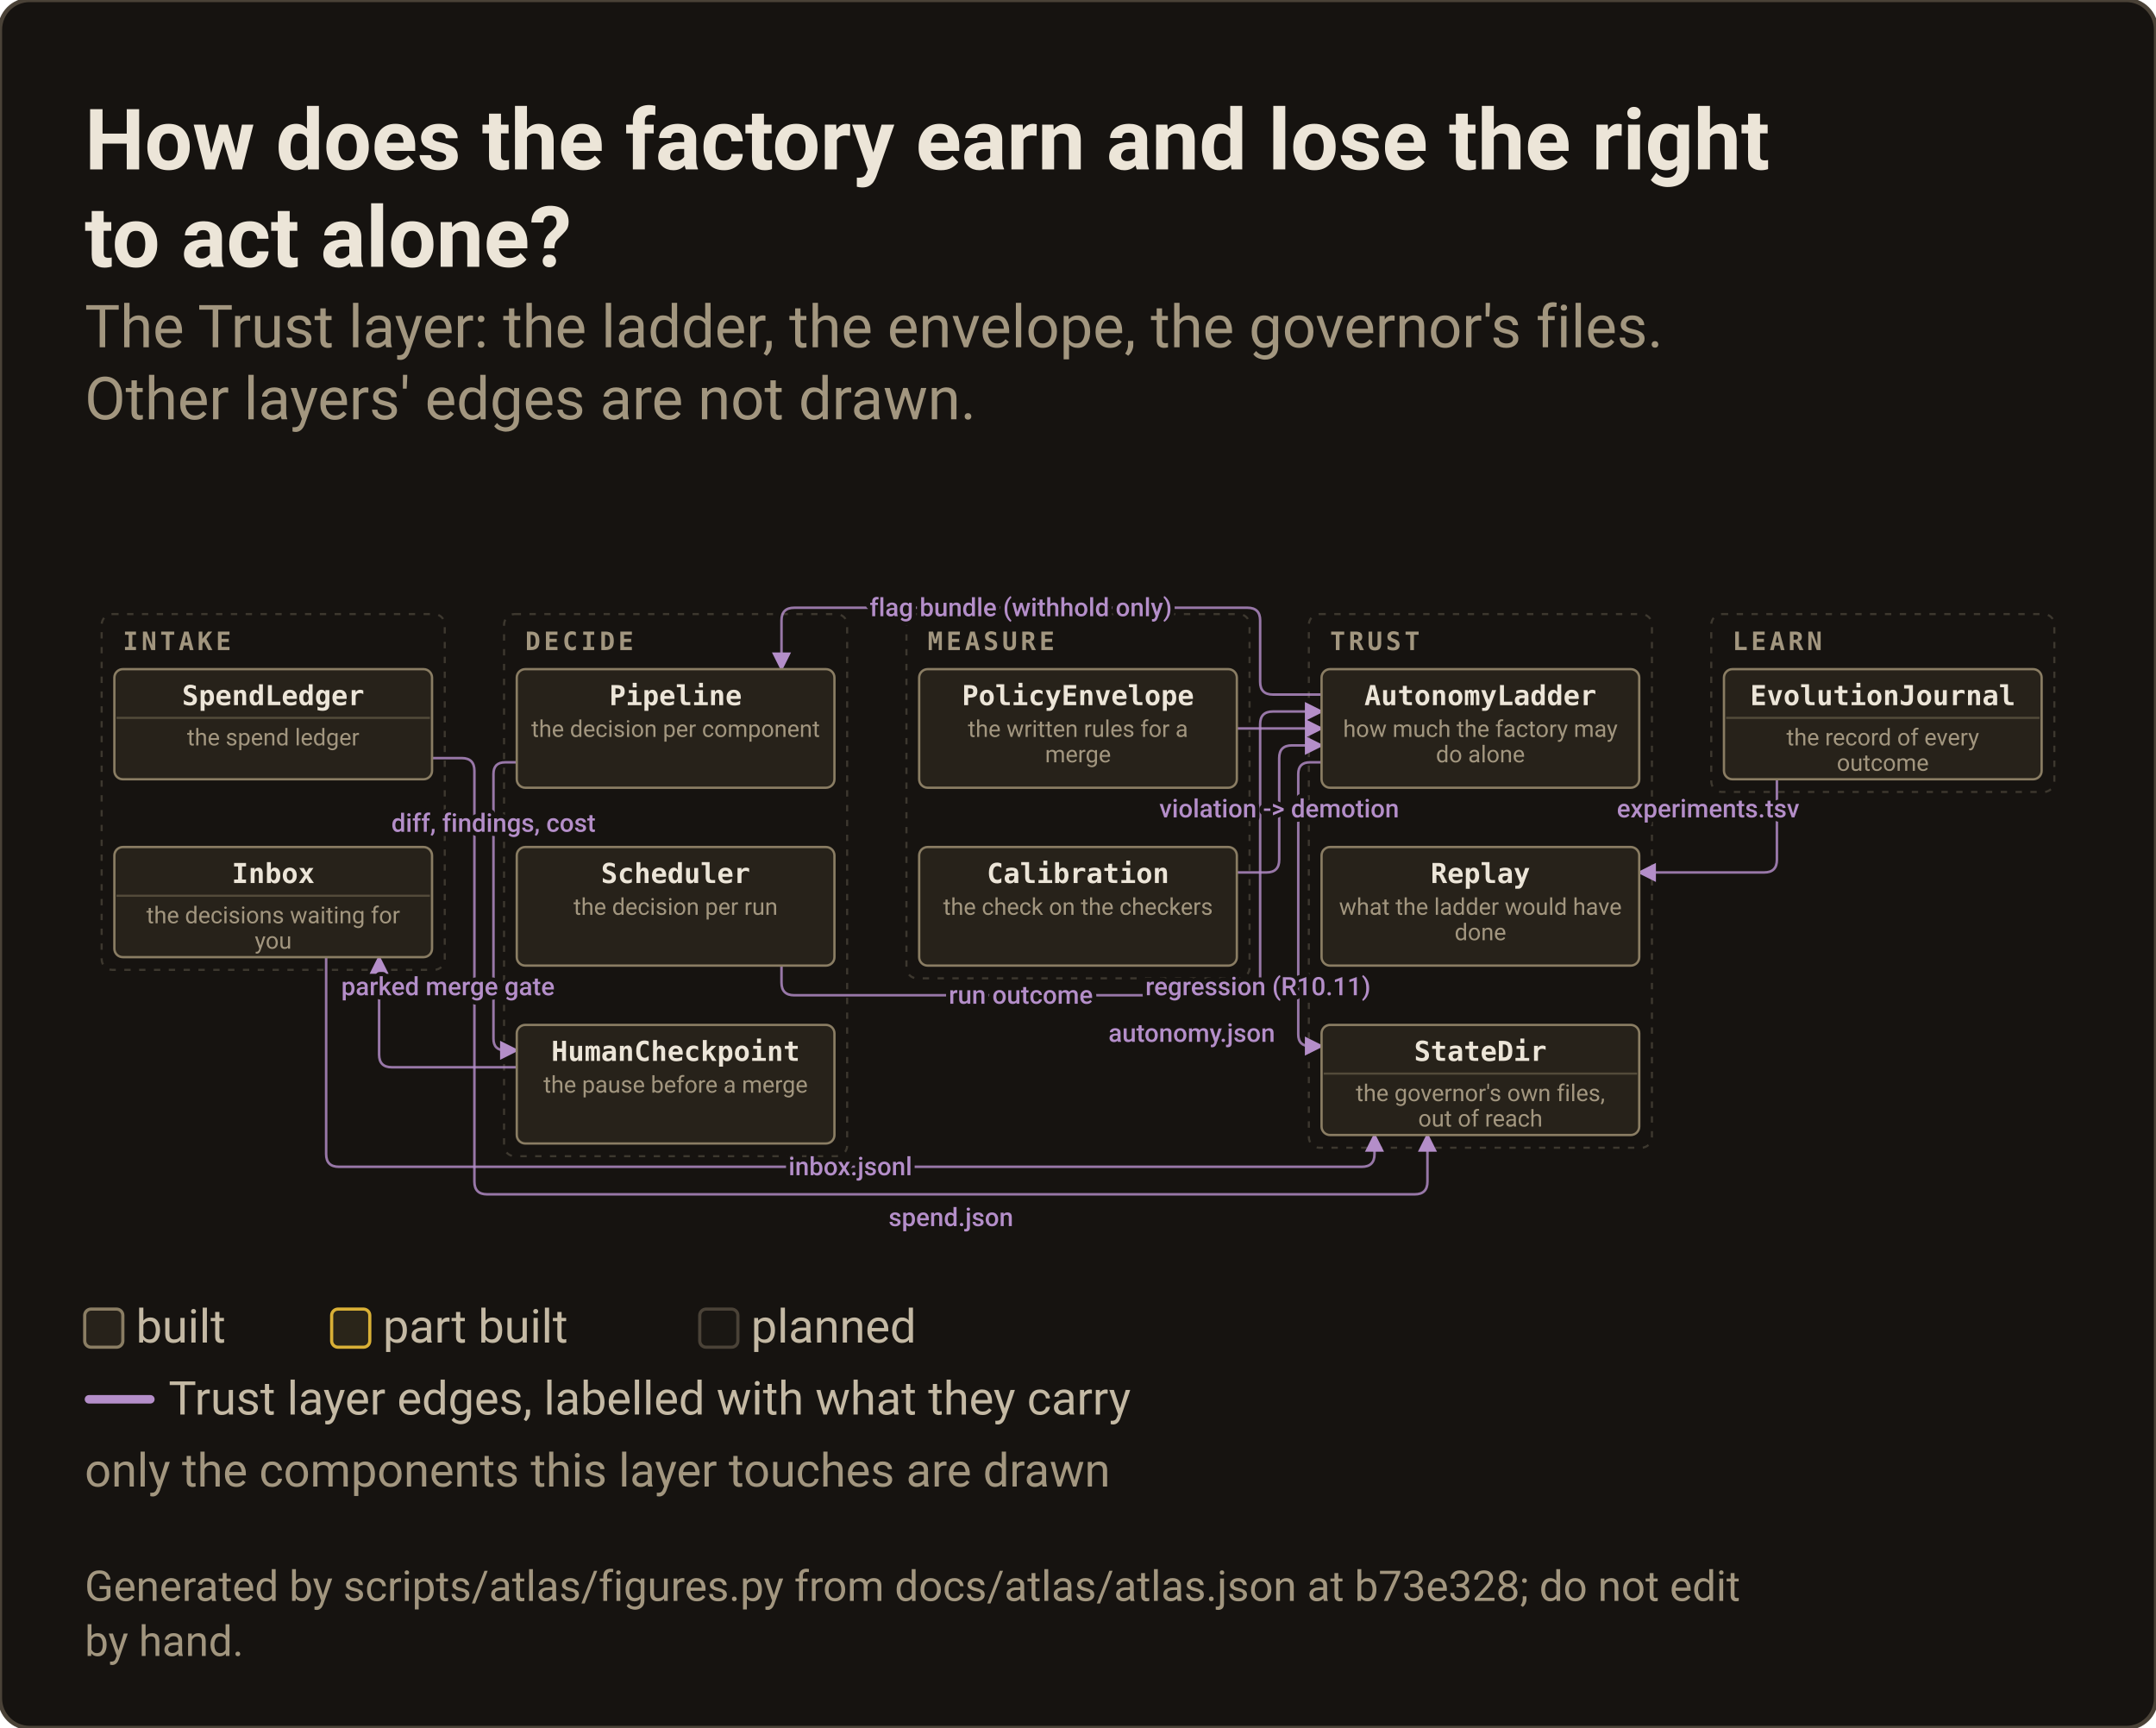
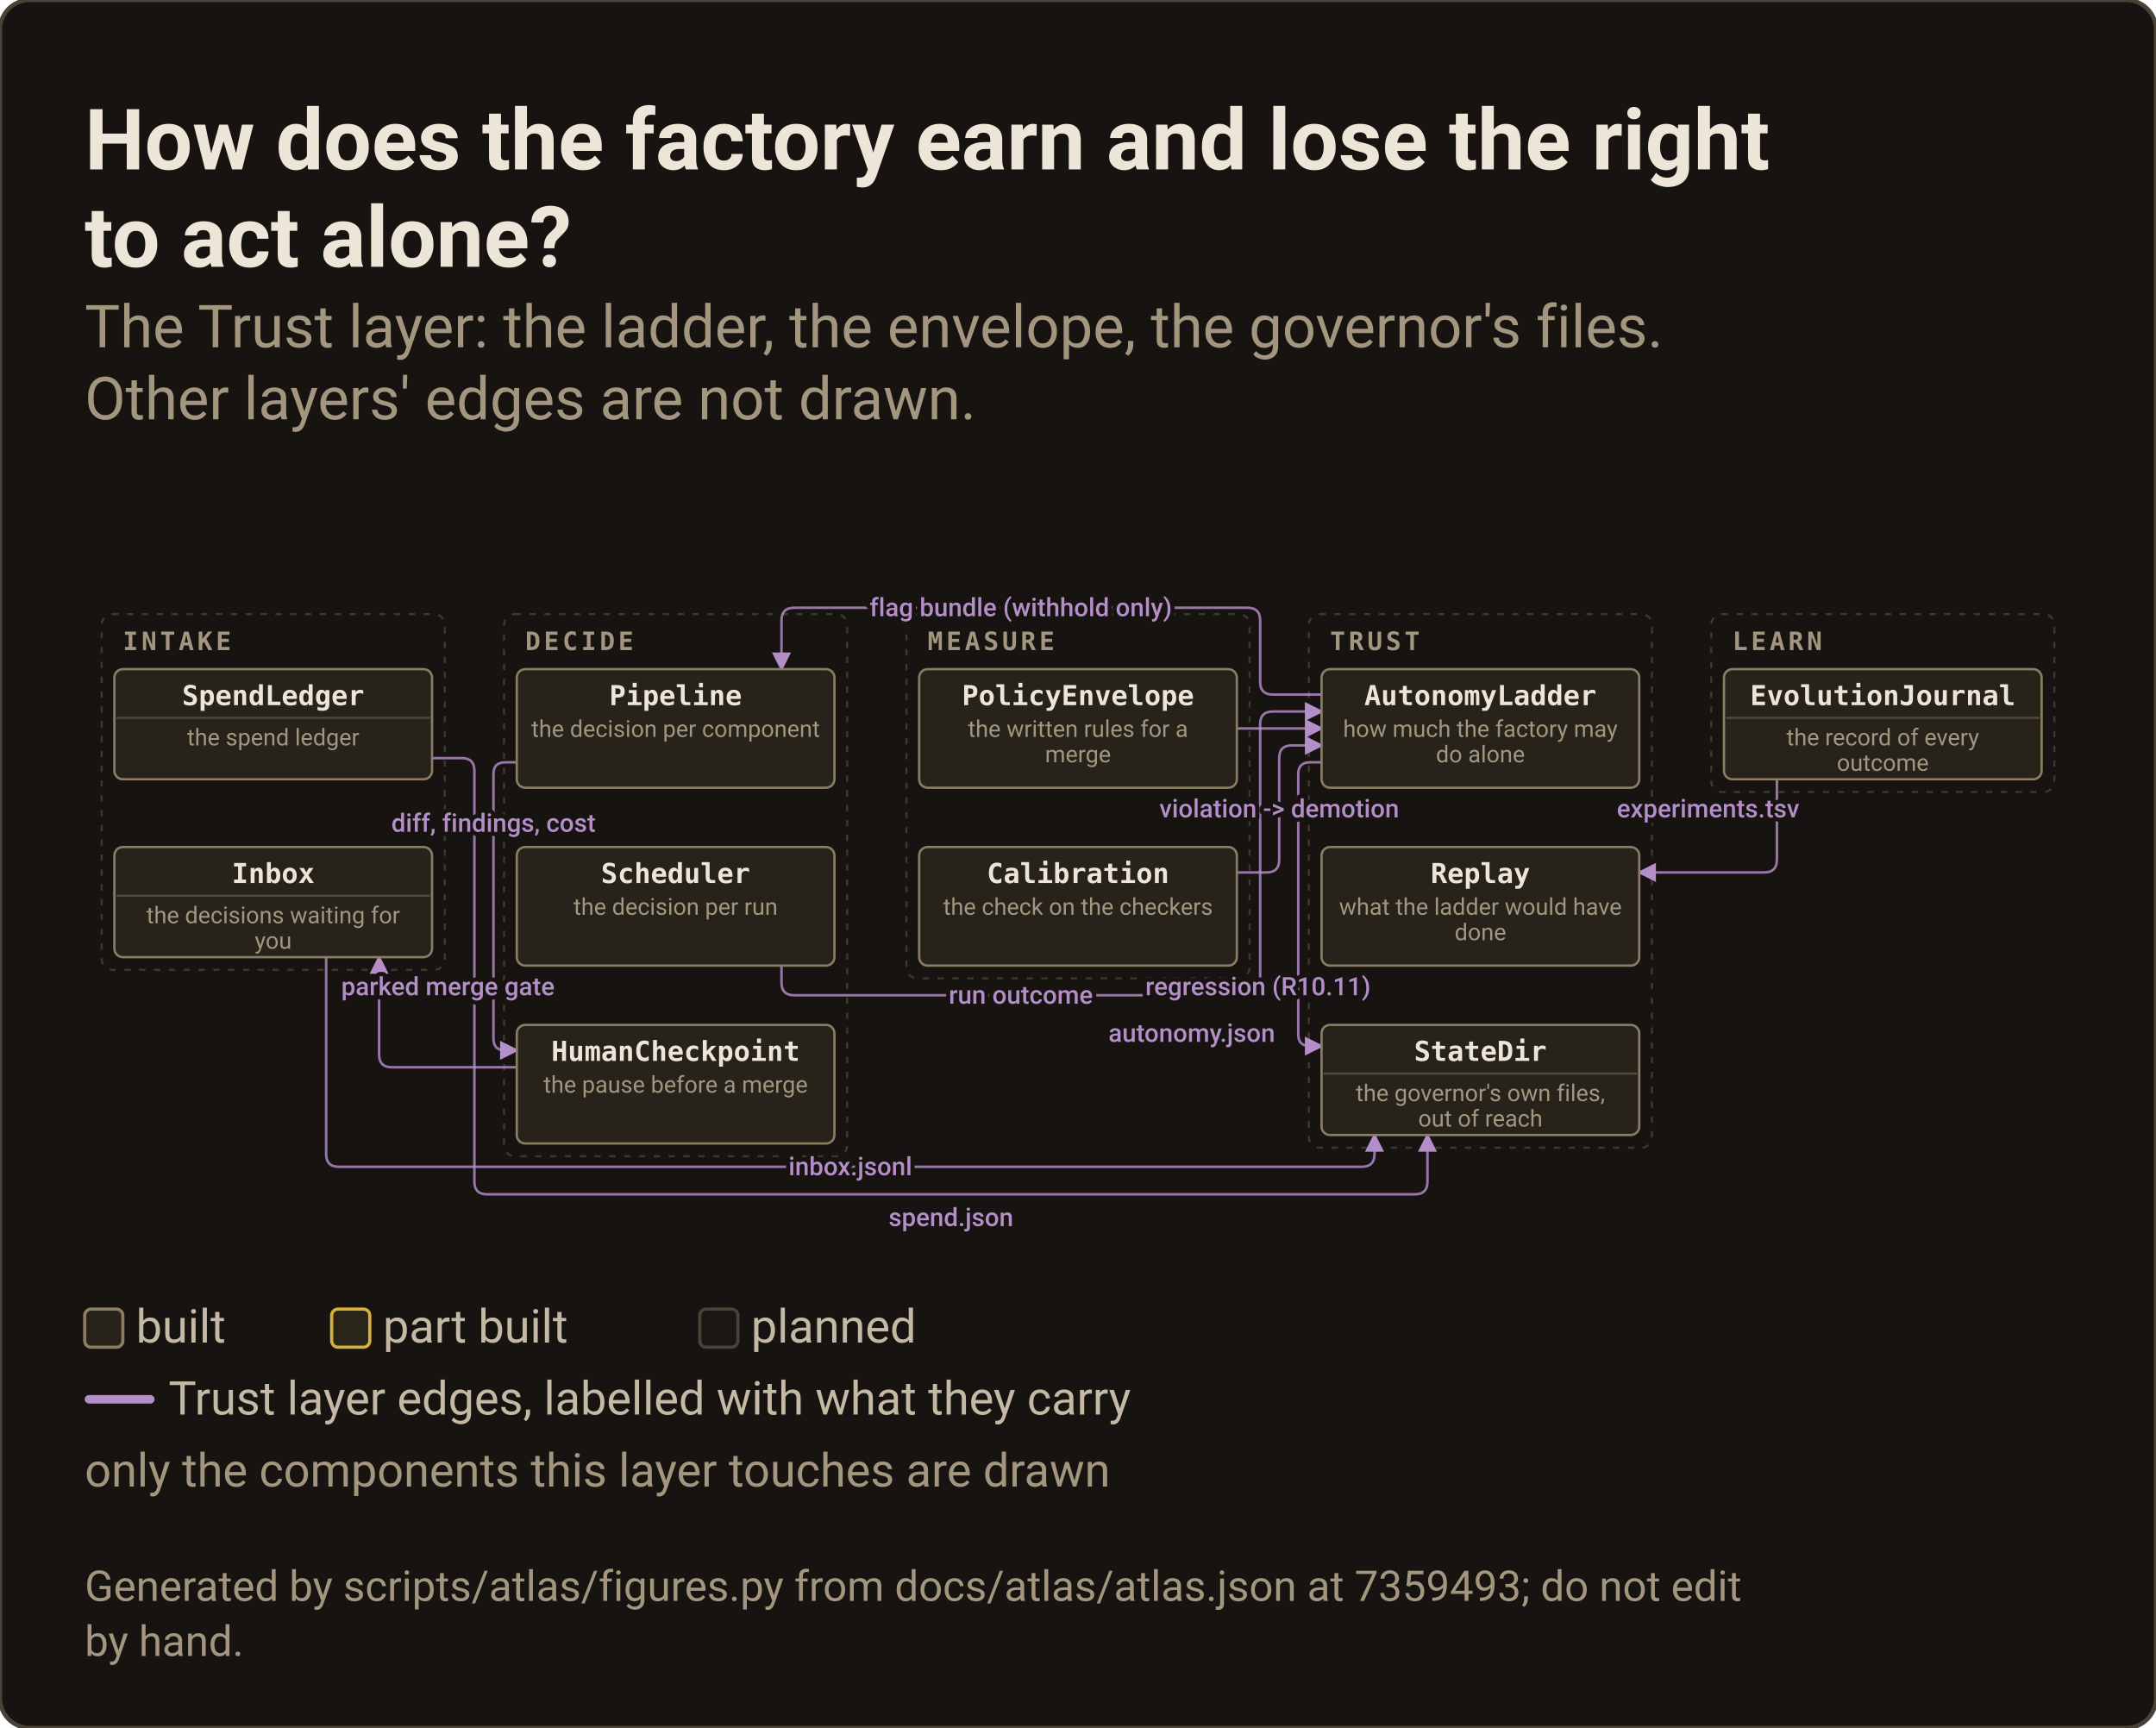
<svg xmlns="http://www.w3.org/2000/svg" width="1018" height="816" viewBox="0 0 1018 816" role="img" aria-label="Trust layer of the kstrl system map">
  <rect x="0" y="0" width="1018" height="816" rx="14" fill="#161310" stroke="#4A4237" stroke-width="2" />
  <text x="40.0" y="80.0" class="c0">How does the factory earn and lose the right</text>
  <text x="40.0" y="126.0" class="c0">to act alone?</text>
  <text x="40.0" y="164.0" class="c1">The Trust layer: the ladder, the envelope, the governor's files.</text>
  <text x="40.0" y="198.0" class="c1">Other layers' edges are not drawn.</text>
  <svg id="map" x="40.0" y="216.0" width="938" height="380" viewBox="0 0 938 380" overflow="visible">
    <defs>
      <marker id="map-m-work" viewBox="0 0 8 8" refX="7" refY="4" markerUnits="userSpaceOnUse" markerWidth="9" markerHeight="9" orient="auto-start-reverse">
        <path d="M0,0 L8,4 L0,8 z" fill="#D9CDB2" />
      </marker>
      <marker id="map-m-measure" viewBox="0 0 8 8" refX="7" refY="4" markerUnits="userSpaceOnUse" markerWidth="9" markerHeight="9" orient="auto-start-reverse">
        <path d="M0,0 L8,4 L0,8 z" fill="#82A7BA" />
      </marker>
      <marker id="map-m-feedback" viewBox="0 0 8 8" refX="7" refY="4" markerUnits="userSpaceOnUse" markerWidth="9" markerHeight="9" orient="auto-start-reverse">
        <path d="M0,0 L8,4 L0,8 z" fill="#E39A86" />
      </marker>
      <marker id="map-m-operator" viewBox="0 0 8 8" refX="7" refY="4" markerUnits="userSpaceOnUse" markerWidth="9" markerHeight="9" orient="auto-start-reverse">
        <path d="M0,0 L8,4 L0,8 z" fill="#DD9BBD" />
      </marker>
      <marker id="map-m-trust" viewBox="0 0 8 8" refX="7" refY="4" markerUnits="userSpaceOnUse" markerWidth="9" markerHeight="9" orient="auto-start-reverse">
        <path d="M0,0 L8,4 L0,8 z" fill="#B48EC9" />
      </marker>
      <marker id="map-m-learn" viewBox="0 0 8 8" refX="7" refY="4" markerUnits="userSpaceOnUse" markerWidth="9" markerHeight="9" orient="auto-start-reverse">
        <path d="M0,0 L8,4 L0,8 z" fill="#86C9A9" />
      </marker>
      <marker id="map-m-record" viewBox="0 0 8 8" refX="7" refY="4" markerUnits="userSpaceOnUse" markerWidth="9" markerHeight="9" orient="auto-start-reverse">
        <path d="M0,0 L8,4 L0,8 z" fill="#B7C27C" />
      </marker>
      <marker id="map-m-change" viewBox="0 0 8 8" refX="7" refY="4" markerUnits="userSpaceOnUse" markerWidth="9" markerHeight="9" orient="auto-start-reverse">
        <path d="M0,0 L8,4 L0,8 z" fill="#E26D5A" />
      </marker>
      <marker id="map-m-reach" viewBox="0 0 8 8" refX="7" refY="4" markerUnits="userSpaceOnUse" markerWidth="9" markerHeight="9" orient="auto-start-reverse">
        <path d="M0,0 L8,4 L0,8 z" fill="#E5A84F" />
      </marker>
    </defs>
    <style>#map .node.quiet{opacity:.42}#map .node.planned{opacity:.5}#map .node.planned.quiet{opacity:.3}#map .node.meas .node__box{stroke:#82A7BA;stroke-width:2.2}#map .node.acts .node__box{stroke:#E5A84F;stroke-width:2.4}#map .node__ring{display:none;fill:none;stroke:#82A7BA;stroke-width:1.6}#map .node.meas .node__ring{display:inline}#map .flow.planned{opacity:.35}#map .flowlbl.planned{opacity:.5}#map .flow.off,#map .flowlbl.off{display:none}#map .flow.hot{opacity:1;stroke-opacity:1;stroke-width:2.6}#map .flowlbl.hot{opacity:1}</style>
    <rect x="8.0" y="74.0" width="162.0" height="168.0" rx="5" fill="none" stroke="#A2967F" stroke-opacity=".28" stroke-width="1" stroke-dasharray="3 4" />
    <text x="18.0" y="91.0" class="t1">INTAKE</text>
    <rect x="198.0" y="74.0" width="162.0" height="256.0" rx="5" fill="none" stroke="#A2967F" stroke-opacity=".28" stroke-width="1" stroke-dasharray="3 4" />
    <text x="208.0" y="91.0" class="t1">DECIDE</text>
    <rect x="388.0" y="74.0" width="162.0" height="172.0" rx="5" fill="none" stroke="#A2967F" stroke-opacity=".28" stroke-width="1" stroke-dasharray="3 4" />
    <text x="398.0" y="91.0" class="t1">MEASURE</text>
    <rect x="578.0" y="74.0" width="162.0" height="252.0" rx="5" fill="none" stroke="#A2967F" stroke-opacity=".28" stroke-width="1" stroke-dasharray="3 4" />
    <text x="588.0" y="91.0" class="t1">TRUST</text>
    <rect x="768.0" y="74.0" width="162.0" height="84.0" rx="5" fill="none" stroke="#A2967F" stroke-opacity=".28" stroke-width="1" stroke-dasharray="3 4" />
    <text x="778.0" y="91.0" class="t1">LEARN</text>
    <g data-layer="flow">
      <path id="map-f44" class="flow trust" data-edge="44" data-from="Pipeline" data-to="HumanCheckpoint" data-art="diff, findings, cost" data-kind="trust" data-layer="trust" d="M 204.0 144.0 L 198.5 144.0 Q 193.0 144.0 193.0 149.5 L 193.0 274.5 Q 193.0 280.0 198.5 280.0 L 204.0 280.0" fill="none" stroke="#B48EC9" stroke-opacity="0.82" stroke-width="1.2" stroke-linecap="round" marker-end="url(#map-m-trust)" />
      <path id="map-f46" class="flow trust" data-edge="46" data-from="HumanCheckpoint" data-to="Inbox" data-art="parked merge gate" data-kind="trust" data-layer="trust" d="M 204.0 288.0 L 145.0 288.0 Q 139.0 288.0 139.0 282.0 L 139.0 236.0" fill="none" stroke="#B48EC9" stroke-opacity="0.82" stroke-width="1.2" stroke-linecap="round" marker-end="url(#map-m-trust)" />
      <path id="map-f48" class="flow trust" data-edge="48" data-from="Scheduler" data-to="AutonomyLadder" data-art="run outcome" data-kind="trust" data-layer="trust" d="M 329.0 240.0 L 329.0 248.0 Q 329.0 254.0 335.0 254.0 L 549.0 254.0 Q 555.0 254.0 555.0 248.0 L 555.0 126.0 Q 555.0 120.0 561.0 120.0 L 584.0 120.0" fill="none" stroke="#B48EC9" stroke-opacity="0.82" stroke-width="1.2" stroke-linecap="round" marker-end="url(#map-m-trust)" />
      <path id="map-f49" class="flow trust" data-edge="49" data-from="AutonomyLadder" data-to="Pipeline" data-art="flag bundle (withhold only)" data-kind="trust" data-layer="trust" d="M 584.0 112.0 L 561.0 112.0 Q 555.0 112.0 555.0 106.0 L 555.0 77.0 Q 555.0 71.0 549.0 71.0 L 335.0 71.0 Q 329.0 71.0 329.0 77.0 L 329.0 100.0" fill="none" stroke="#B48EC9" stroke-opacity="0.82" stroke-width="1.2" stroke-linecap="round" marker-end="url(#map-m-trust)" />
      <path id="map-f50" class="flow trust" data-edge="50" data-from="PolicyEnvelope" data-to="AutonomyLadder" data-art="violation -&gt; demotion" data-kind="trust" data-layer="trust" d="M 544.0 128.0 L 584.0 128.0" fill="none" stroke="#B48EC9" stroke-opacity="0.82" stroke-width="1.2" stroke-linecap="round" marker-end="url(#map-m-trust)" />
      <path id="map-f51" class="flow trust" data-edge="51" data-from="Calibration" data-to="AutonomyLadder" data-art="regression (R10.11)" data-kind="trust" data-layer="trust" d="M 544.0 196.0 L 558.0 196.0 Q 564.0 196.0 564.0 190.0 L 564.0 142.0 Q 564.0 136.0 570.0 136.0 L 584.0 136.0" fill="none" stroke="#B48EC9" stroke-opacity="0.82" stroke-width="1.2" stroke-linecap="round" marker-end="url(#map-m-trust)" />
      <path id="map-f52" class="flow trust" data-edge="52" data-from="AutonomyLadder" data-to="StateDir" data-art="autonomy.json" data-kind="trust" data-layer="trust" d="M 584.0 144.0 L 578.5 144.0 Q 573.0 144.0 573.0 149.5 L 573.0 272.5 Q 573.0 278.0 578.5 278.0 L 584.0 278.0" fill="none" stroke="#B48EC9" stroke-opacity="0.82" stroke-width="1.2" stroke-linecap="round" marker-end="url(#map-m-trust)" />
      <path id="map-f53" class="flow trust" data-edge="53" data-from="SpendLedger" data-to="StateDir" data-art="spend.json" data-kind="trust" data-layer="trust" d="M 164.0 142.0 L 178.0 142.0 Q 184.0 142.0 184.0 148.0 L 184.0 342.0 Q 184.0 348.0 190.0 348.0 L 628.0 348.0 Q 634.0 348.0 634.0 342.0 L 634.0 320.0" fill="none" stroke="#B48EC9" stroke-opacity="0.82" stroke-width="1.2" stroke-linecap="round" marker-end="url(#map-m-trust)" />
      <path id="map-f54" class="flow trust" data-edge="54" data-from="Inbox" data-to="StateDir" data-art="inbox.jsonl" data-kind="trust" data-layer="trust" d="M 114.0 236.0 L 114.0 329.0 Q 114.0 335.0 120.0 335.0 L 603.0 335.0 Q 609.0 335.0 609.0 329.0 L 609.0 320.0" fill="none" stroke="#B48EC9" stroke-opacity="0.82" stroke-width="1.2" stroke-linecap="round" marker-end="url(#map-m-trust)" />
      <path id="map-f57" class="flow trust" data-edge="57" data-from="EvolutionJournal" data-to="Replay" data-art="experiments.tsv" data-kind="trust" data-layer="trust" d="M 799.0 152.0 L 799.0 190.0 Q 799.0 196.0 793.0 196.0 L 734.0 196.0" fill="none" stroke="#B48EC9" stroke-opacity="0.82" stroke-width="1.2" stroke-linecap="round" marker-end="url(#map-m-trust)" />
    </g>
    <g class="node built" data-id="SpendLedger" data-kind="store" data-state="built" data-region="intake" role="button" tabindex="0" aria-label="SpendLedger, the spend ledger, built">
      <rect class="node__box" x="14.0" y="100.0" width="150.0" height="52.0" rx="4.0" fill="#27221A" stroke="#8A7D63" stroke-width="1.1" />
      <rect class="node__ring" x="17.0" y="103.0" width="144.0" height="46.0" rx="3.0" />
      <text x="89.0" y="117.0" class="t2">SpendLedger</text>
      <line x1="15.0" y1="123.0" x2="163.0" y2="123.0" stroke="#8A7D63" stroke-opacity=".45" stroke-width="1" />
      <g data-layer="job">
        <text x="89.0" y="136.0" class="t3">the spend ledger</text>
      </g>
    </g>
    <g class="node built" data-id="Inbox" data-kind="store" data-state="built" data-region="intake" role="button" tabindex="0" aria-label="Inbox, the decisions waiting for you, built">
      <rect class="node__box" x="14.0" y="184.0" width="150.0" height="52.0" rx="4.0" fill="#27221A" stroke="#8A7D63" stroke-width="1.1" />
      <rect class="node__ring" x="17.0" y="187.0" width="144.0" height="46.0" rx="3.0" />
      <text x="89.0" y="201.0" class="t2">Inbox</text>
      <line x1="15.0" y1="207.0" x2="163.0" y2="207.0" stroke="#8A7D63" stroke-opacity=".45" stroke-width="1" />
      <g data-layer="job">
        <text x="89.0" y="220.0" class="t3">the decisions waiting for</text>
        <text x="89.0" y="232.0" class="t3">you</text>
      </g>
    </g>
    <g class="node built" data-id="PolicyEnvelope" data-kind="component" data-state="built" data-region="measure" role="button" tabindex="0" aria-label="PolicyEnvelope, the written rules for a merge, built">
      <rect class="node__box" x="394.0" y="100.0" width="150.0" height="56.0" rx="4.0" fill="#27221A" stroke="#8A7D63" stroke-width="1.1" />
      <rect class="node__ring" x="397.0" y="103.0" width="144.0" height="50.0" rx="3.0" />
      <text x="469.0" y="117.0" class="t2">PolicyEnvelope</text>
      <g data-layer="job">
        <text x="469.0" y="132.0" class="t3">the written rules for a</text>
        <text x="469.0" y="144.0" class="t3">merge</text>
      </g>
    </g>
    <g class="node built" data-id="Calibration" data-kind="component" data-state="built" data-region="measure" role="button" tabindex="0" aria-label="Calibration, the check on the checkers, built">
      <rect class="node__box" x="394.0" y="184.0" width="150.0" height="56.0" rx="4.0" fill="#27221A" stroke="#8A7D63" stroke-width="1.1" />
      <rect class="node__ring" x="397.0" y="187.0" width="144.0" height="50.0" rx="3.0" />
      <text x="469.0" y="201.0" class="t2">Calibration</text>
      <g data-layer="job">
        <text x="469.0" y="216.0" class="t3">the check on the checkers</text>
      </g>
    </g>
    <g class="node built" data-id="Pipeline" data-kind="component" data-state="built" data-region="decide" role="button" tabindex="0" aria-label="Pipeline, the decision per component, built">
      <rect class="node__box" x="204.0" y="100.0" width="150.0" height="56.0" rx="4.0" fill="#27221A" stroke="#8A7D63" stroke-width="1.1" />
      <rect class="node__ring" x="207.0" y="103.0" width="144.0" height="50.0" rx="3.0" />
      <text x="279.0" y="117.0" class="t2">Pipeline</text>
      <g data-layer="job">
        <text x="279.0" y="132.0" class="t3">the decision per component</text>
      </g>
    </g>
    <g class="node built" data-id="Scheduler" data-kind="component" data-state="built" data-region="decide" role="button" tabindex="0" aria-label="Scheduler, the decision per run, built">
      <rect class="node__box" x="204.0" y="184.0" width="150.0" height="56.0" rx="4.0" fill="#27221A" stroke="#8A7D63" stroke-width="1.1" />
      <rect class="node__ring" x="207.0" y="187.0" width="144.0" height="50.0" rx="3.0" />
      <text x="279.0" y="201.0" class="t2">Scheduler</text>
      <g data-layer="job">
        <text x="279.0" y="216.0" class="t3">the decision per run</text>
      </g>
    </g>
    <g class="node built" data-id="HumanCheckpoint" data-kind="component" data-state="built" data-region="decide" role="button" tabindex="0" aria-label="HumanCheckpoint, the pause before a merge, built">
      <rect class="node__box" x="204.0" y="268.0" width="150.0" height="56.0" rx="4.0" fill="#27221A" stroke="#8A7D63" stroke-width="1.1" />
      <rect class="node__ring" x="207.0" y="271.0" width="144.0" height="50.0" rx="3.0" />
      <text x="279.0" y="285.0" class="t2">HumanCheckpoint</text>
      <g data-layer="job">
        <text x="279.0" y="300.0" class="t3">the pause before a merge</text>
      </g>
    </g>
    <g class="node built" data-id="AutonomyLadder" data-kind="component" data-state="built" data-region="trust" role="button" tabindex="0" aria-label="AutonomyLadder, how much the factory may do alone, built">
      <rect class="node__box" x="584.0" y="100.0" width="150.0" height="56.0" rx="4.0" fill="#27221A" stroke="#8A7D63" stroke-width="1.1" />
      <rect class="node__ring" x="587.0" y="103.0" width="144.0" height="50.0" rx="3.0" />
      <text x="659.0" y="117.0" class="t2">AutonomyLadder</text>
      <g data-layer="job">
        <text x="659.0" y="132.0" class="t3">how much the factory may</text>
        <text x="659.0" y="144.0" class="t3">do alone</text>
      </g>
    </g>
    <g class="node built" data-id="Replay" data-kind="component" data-state="built" data-region="trust" role="button" tabindex="0" aria-label="Replay, what the ladder would have done, built">
      <rect class="node__box" x="584.0" y="184.0" width="150.0" height="56.0" rx="4.0" fill="#27221A" stroke="#8A7D63" stroke-width="1.1" />
      <rect class="node__ring" x="587.0" y="187.0" width="144.0" height="50.0" rx="3.0" />
      <text x="659.0" y="201.0" class="t2">Replay</text>
      <g data-layer="job">
        <text x="659.0" y="216.0" class="t3">what the ladder would have</text>
        <text x="659.0" y="228.0" class="t3">done</text>
      </g>
    </g>
    <g class="node built" data-id="StateDir" data-kind="store" data-state="built" data-region="trust" role="button" tabindex="0" aria-label="StateDir, the governor's own files, out of reach, built">
      <rect class="node__box" x="584.0" y="268.0" width="150.0" height="52.0" rx="4.0" fill="#27221A" stroke="#8A7D63" stroke-width="1.1" />
      <rect class="node__ring" x="587.0" y="271.0" width="144.0" height="46.0" rx="3.0" />
      <text x="659.0" y="285.0" class="t2">StateDir</text>
      <line x1="585.0" y1="291.0" x2="733.0" y2="291.0" stroke="#8A7D63" stroke-opacity=".45" stroke-width="1" />
      <g data-layer="job">
        <text x="659.0" y="304.0" class="t3">the governor's own files,</text>
        <text x="659.0" y="316.0" class="t3">out of reach</text>
      </g>
    </g>
    <g class="node built" data-id="EvolutionJournal" data-kind="store" data-state="built" data-region="learn" role="button" tabindex="0" aria-label="EvolutionJournal, the record of every outcome, built">
      <rect class="node__box" x="774.0" y="100.0" width="150.0" height="52.0" rx="4.0" fill="#27221A" stroke="#8A7D63" stroke-width="1.1" />
      <rect class="node__ring" x="777.0" y="103.0" width="144.0" height="46.0" rx="3.0" />
      <text x="849.0" y="117.0" class="t2">EvolutionJournal</text>
      <line x1="775.0" y1="123.0" x2="923.0" y2="123.0" stroke="#8A7D63" stroke-opacity=".45" stroke-width="1" />
      <g data-layer="job">
        <text x="849.0" y="136.0" class="t3">the record of every</text>
        <text x="849.0" y="148.0" class="t3">outcome</text>
      </g>
    </g>
    <g data-layer="flow">
      <g class="flowlbl trust" data-edge="44" data-from="Pipeline" data-to="HumanCheckpoint" data-layer="trust">
        <text x="193.0" y="176.8" class="t0">diff, findings, cost</text>
      </g>
      <g class="flowlbl trust" data-edge="46" data-from="HumanCheckpoint" data-to="Inbox" data-layer="trust">
        <text x="171.5" y="254.0" class="t0">parked merge gate</text>
      </g>
      <g class="flowlbl trust" data-edge="48" data-from="Scheduler" data-to="AutonomyLadder" data-layer="trust">
        <text x="442.0" y="258.0" class="t0">run outcome</text>
      </g>
      <g class="flowlbl trust" data-edge="49" data-from="AutonomyLadder" data-to="Pipeline" data-layer="trust">
        <text x="442.0" y="75.0" class="t0">flag bundle (withhold only)</text>
      </g>
      <g class="flowlbl trust" data-edge="50" data-from="PolicyEnvelope" data-to="AutonomyLadder" data-layer="trust">
        <text x="564.0" y="170.0" class="t0">violation -&gt; demotion</text>
      </g>
      <g class="flowlbl trust" data-edge="51" data-from="Calibration" data-to="AutonomyLadder" data-layer="trust">
        <text x="554.0" y="254.0" class="t0">regression (R10.11)</text>
      </g>
      <g class="flowlbl trust" data-edge="52" data-from="AutonomyLadder" data-to="StateDir" data-layer="trust">
        <text x="522.7" y="276.0" class="t0">autonomy.json</text>
      </g>
      <g class="flowlbl trust" data-edge="53" data-from="SpendLedger" data-to="StateDir" data-layer="trust">
        <text x="409.0" y="363.0" class="t0">spend.json</text>
      </g>
      <g class="flowlbl trust" data-edge="54" data-from="Inbox" data-to="StateDir" data-layer="trust">
        <text x="361.5" y="339.0" class="t0">inbox.jsonl</text>
      </g>
      <g class="flowlbl trust" data-edge="57" data-from="EvolutionJournal" data-to="Replay" data-layer="trust">
        <text x="766.5" y="170.0" class="t0">experiments.tsv</text>
      </g>
    </g>
    <style>#map .t0{font-family:ui-sans-serif,system-ui,-apple-system,"SF Pro Text","Segoe UI",Roboto,"Helvetica Neue",Arial,sans-serif;font-size:12.0px;font-weight:500;fill:#B48EC9;text-anchor:middle;paint-order:stroke;stroke:#161310;stroke-width:4;stroke-linejoin:round}#map .t1{font-family:ui-monospace,"SF Mono",SFMono-Regular,"JetBrains Mono",Menlo,Consolas,monospace;font-size:12.0px;font-weight:600;fill:#A2967F;text-anchor:start;letter-spacing:.13em}#map .t2{font-family:ui-monospace,"SF Mono",SFMono-Regular,"JetBrains Mono",Menlo,Consolas,monospace;font-size:13.0px;font-weight:600;fill:#ECE5D8;text-anchor:middle}#map .t3{font-family:ui-sans-serif,system-ui,-apple-system,"SF Pro Text","Segoe UI",Roboto,"Helvetica Neue",Arial,sans-serif;font-size:11.0px;font-weight:400;fill:#A2967F;text-anchor:middle}</style>
  </svg>
  <rect x="40.0" y="618.2" width="18" height="18" rx="3" fill="#27221A" stroke="#8A7D63" stroke-width="1.5" />
  <text x="64.2" y="634.0" class="c2">built</text>
  <rect x="156.6" y="618.2" width="18" height="18" rx="3" fill="#2A2519" stroke="#D9B036" stroke-width="1.5" />
  <text x="180.8" y="634.0" class="c2">part built</text>
  <rect x="330.4" y="618.2" width="18" height="18" rx="3" fill="#1A1713" stroke="#4A4237" stroke-width="1.5" />
  <text x="354.6" y="634.0" class="c2">planned</text>
  <rect x="40.0" y="658.8" width="33" height="4" rx="2" fill="#B48EC9" />
  <text x="79.6" y="668.0" class="c2">Trust layer edges, labelled with what they carry</text>
  <text x="40.0" y="702.0" class="c3">only the components this layer touches are drawn</text>
-   <text x="40.0" y="756.0" class="c4">Generated by scripts/atlas/figures.py from docs/atlas/atlas.json at b73e328; do not edit</text>
+   <text x="40.0" y="756.0" class="c4">Generated by scripts/atlas/figures.py from docs/atlas/atlas.json at 7359493; do not edit</text>
  <text x="40.0" y="782.0" class="c4">by hand.</text>
  <style>.c0{font-family:ui-sans-serif,system-ui,-apple-system,"SF Pro Text","Segoe UI",Roboto,"Helvetica Neue",Arial,sans-serif;font-size:40.0px;font-weight:600;fill:#ECE5D8;text-anchor:start}.c1{font-family:ui-sans-serif,system-ui,-apple-system,"SF Pro Text","Segoe UI",Roboto,"Helvetica Neue",Arial,sans-serif;font-size:28.0px;font-weight:400;fill:#A2967F;text-anchor:start}.c2{font-family:ui-sans-serif,system-ui,-apple-system,"SF Pro Text","Segoe UI",Roboto,"Helvetica Neue",Arial,sans-serif;font-size:22.0px;font-weight:400;fill:#C4B9A4;text-anchor:start}.c3{font-family:ui-sans-serif,system-ui,-apple-system,"SF Pro Text","Segoe UI",Roboto,"Helvetica Neue",Arial,sans-serif;font-size:22.0px;font-weight:400;fill:#A2967F;text-anchor:start}.c4{font-family:ui-sans-serif,system-ui,-apple-system,"SF Pro Text","Segoe UI",Roboto,"Helvetica Neue",Arial,sans-serif;font-size:20.0px;font-weight:400;fill:#A2967F;text-anchor:start}</style>
</svg>
